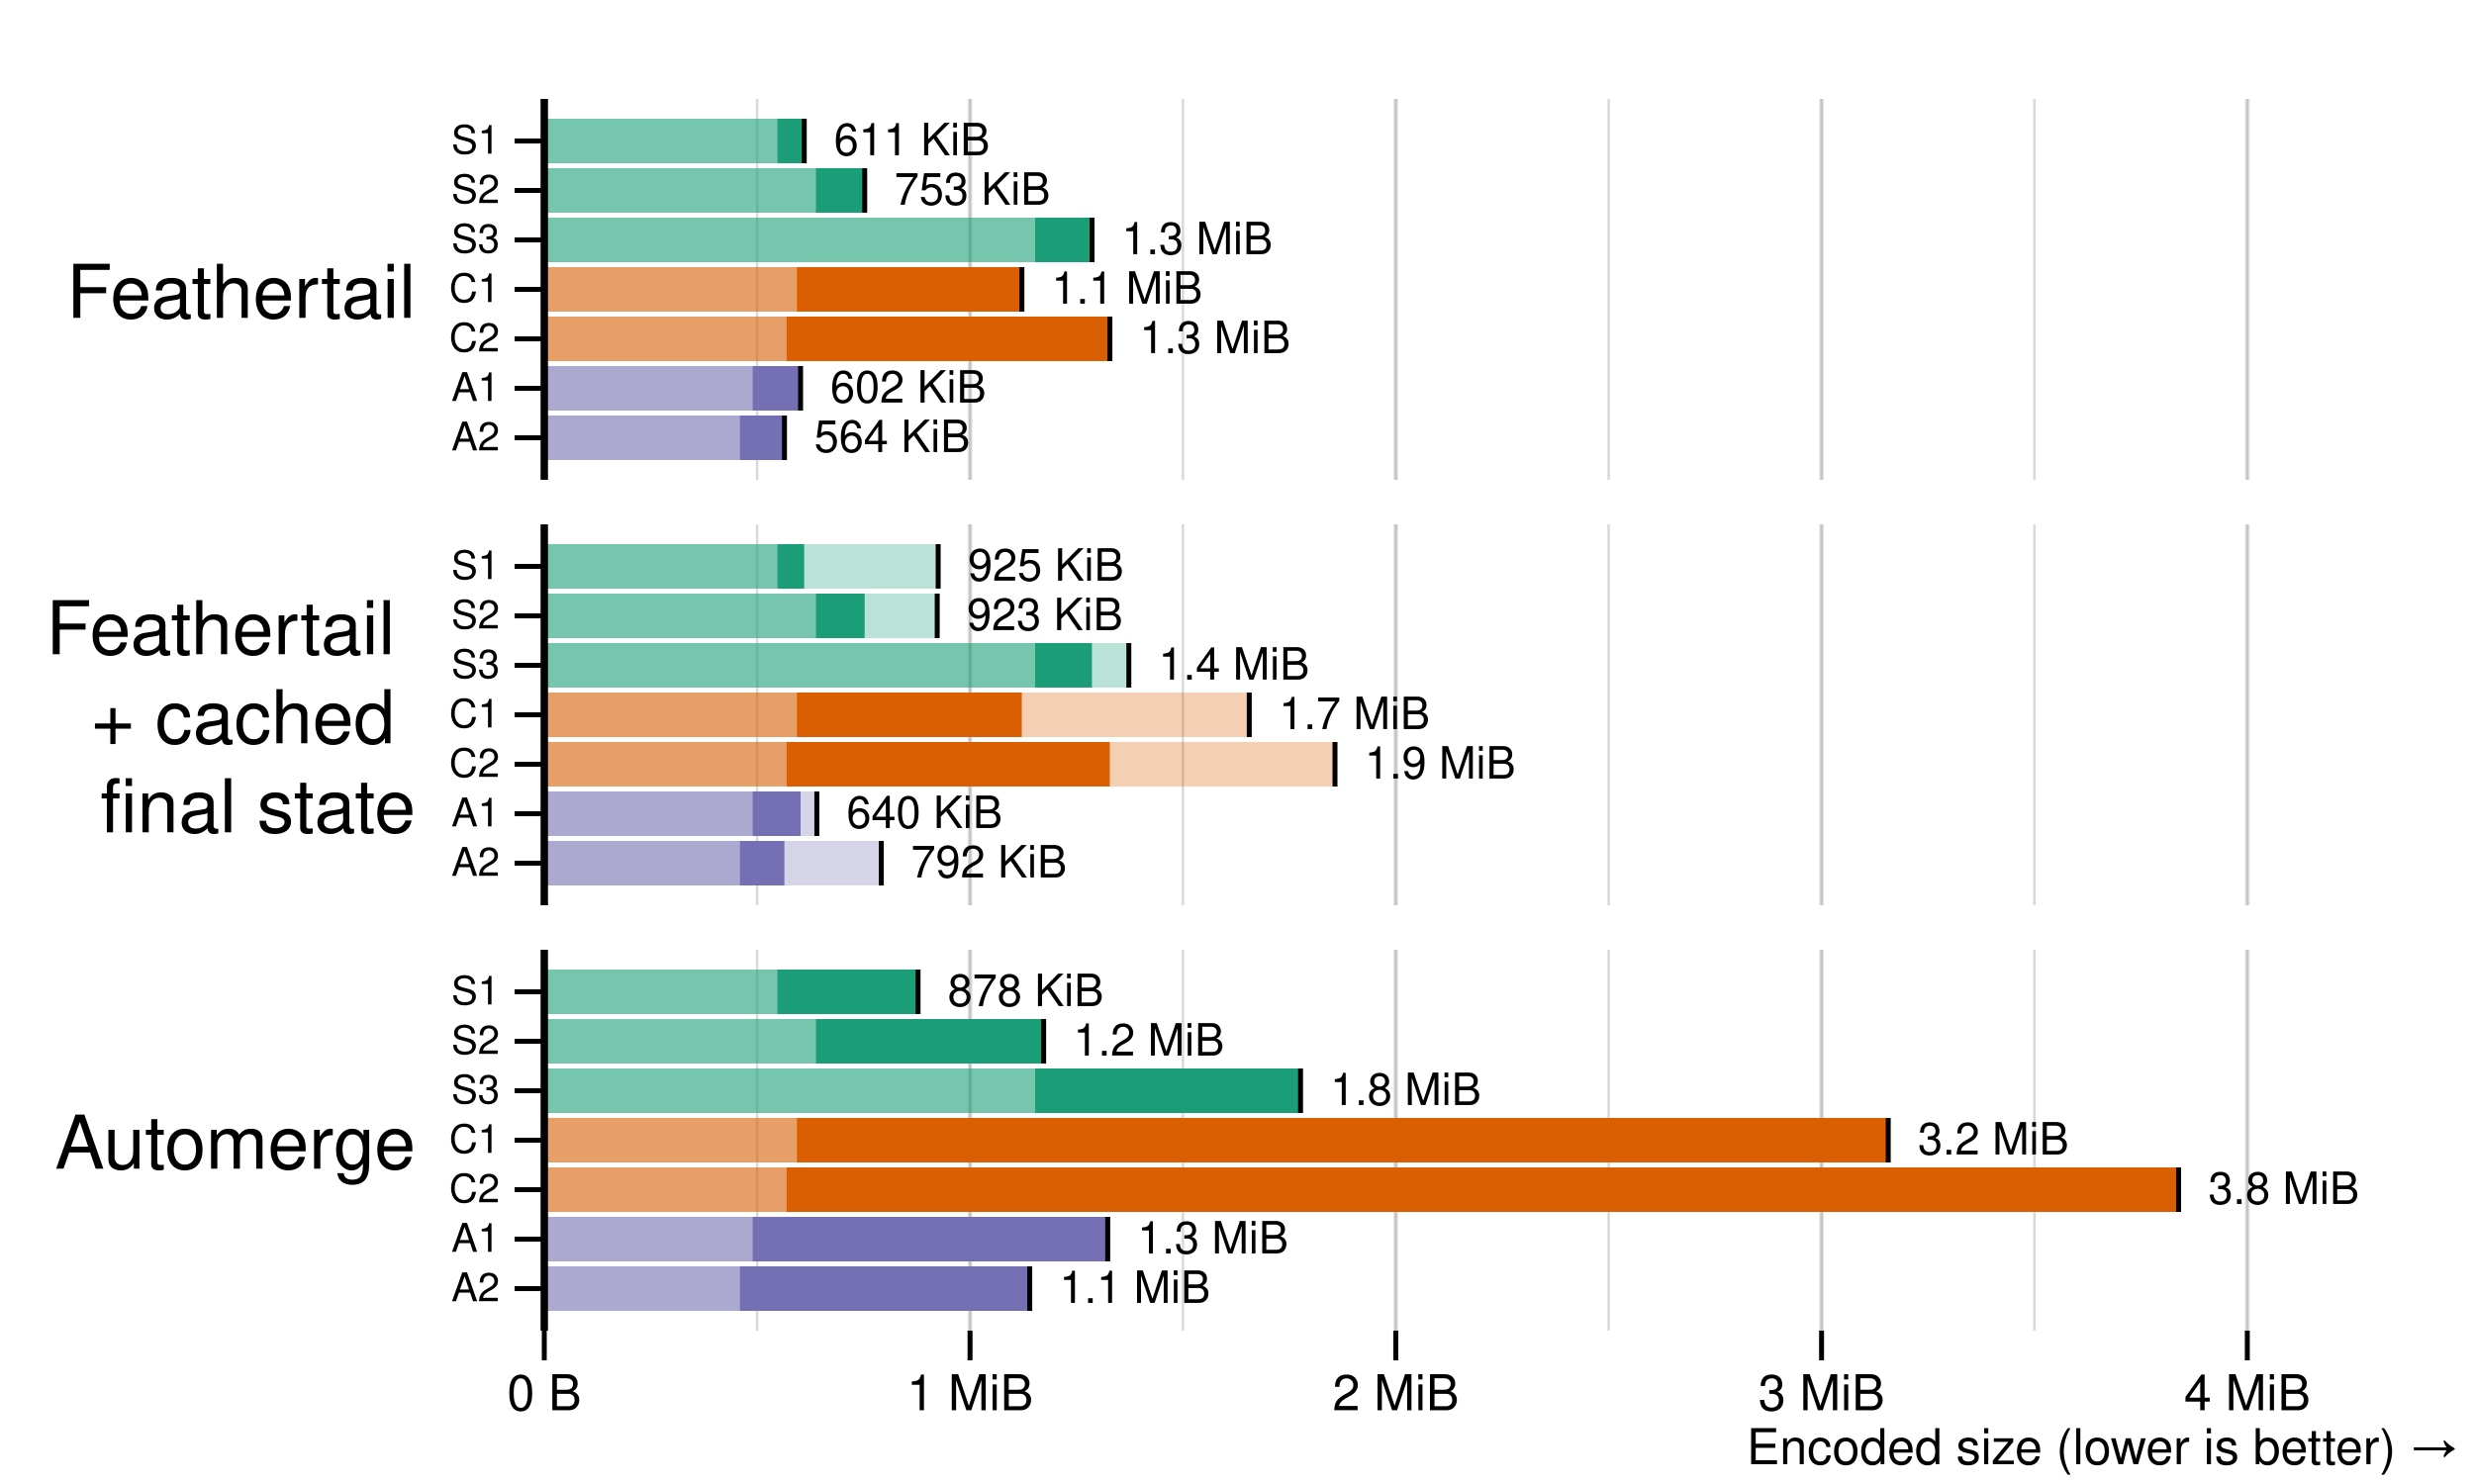
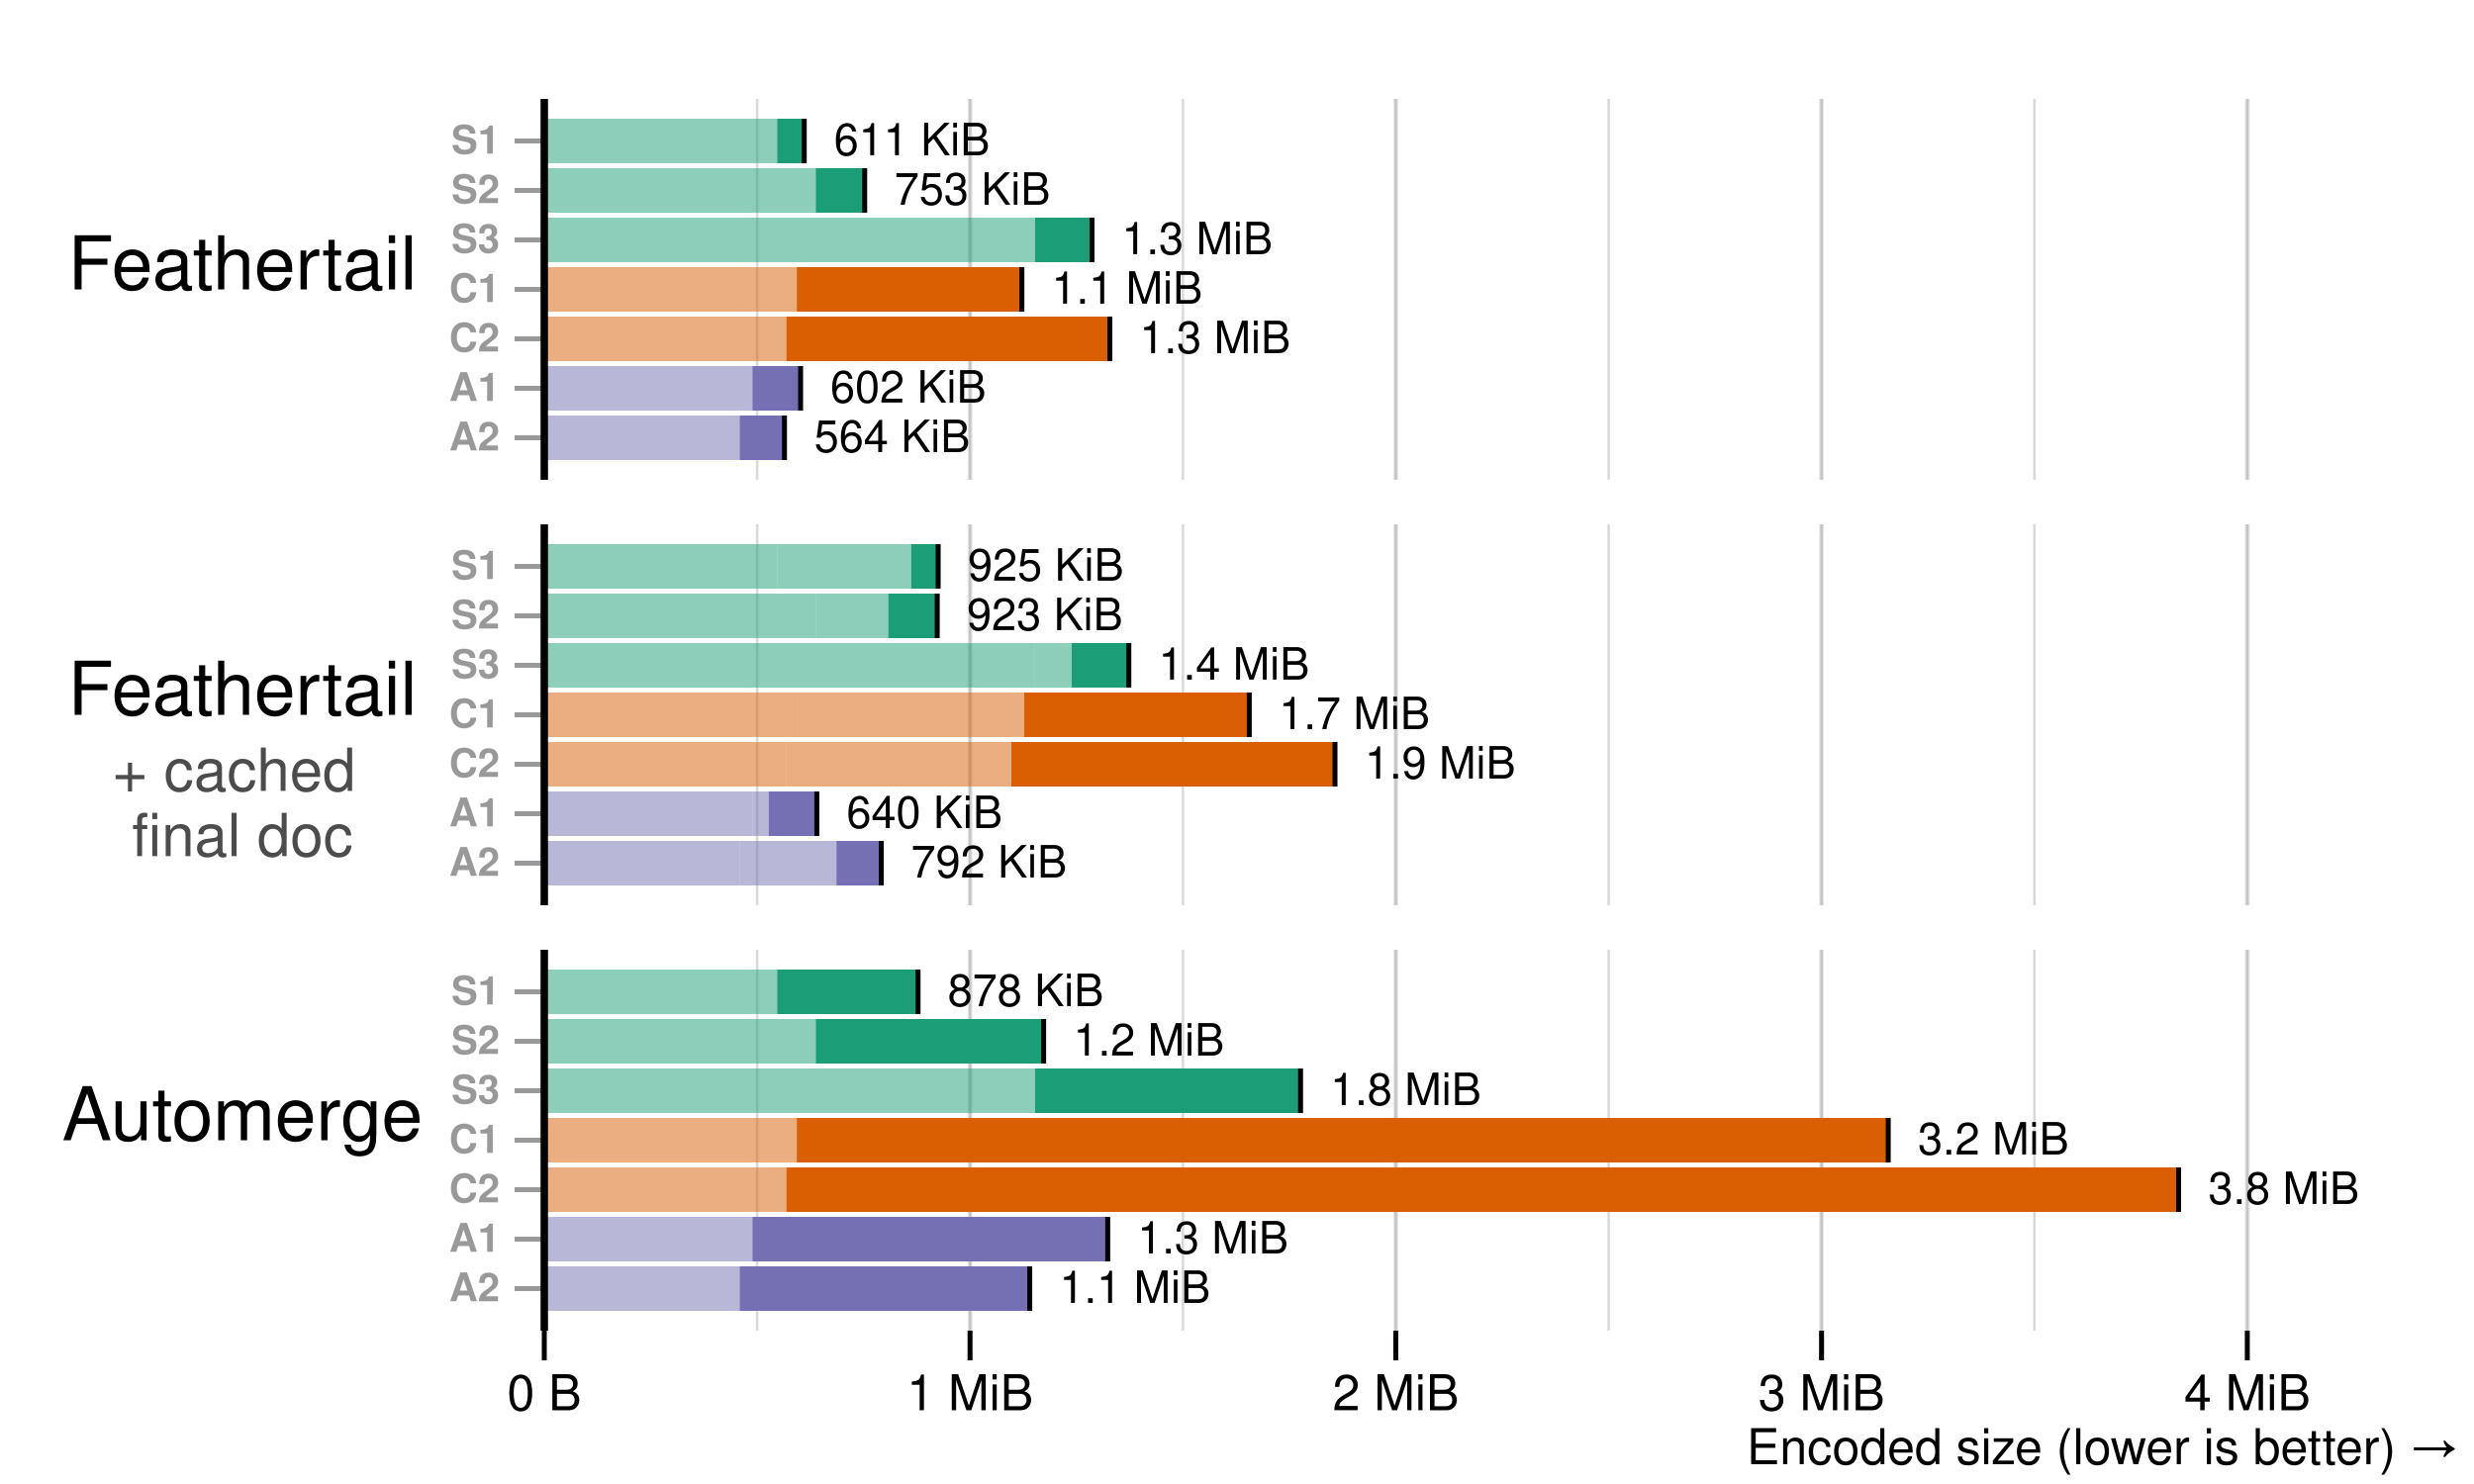
<svg xmlns="http://www.w3.org/2000/svg" class="plot-d6a7b5" fill="currentColor" font-family="system-ui, sans-serif" font-size="10" text-anchor="middle" width="500" height="300" viewBox="0 0 500 300" style="background: white; font-family: Helvetica Neue, Helvetica, Arial, sans-serif;" version="1.1">
  <style>:where(.plot-d6a7b5) {
  --plot-background: white;
  display: block;
  height: auto;
  height: intrinsic;
  max-width: 100%;
}
:where(.plot-d6a7b5 text),
:where(.plot-d6a7b5 tspan) {
  white-space: pre;
}</style>
  <g aria-label="x-grid" aria-hidden="true">
    <g stroke="currentColor" stroke-opacity="0.1" transform="translate(0,0)">
      <line x1="110" x2="110" y1="20" y2="97" />
      <line x1="196.047" x2="196.047" y1="20" y2="97" />
      <line x1="282.093" x2="282.093" y1="20" y2="97" />
      <line x1="368.14" x2="368.14" y1="20" y2="97" />
      <line x1="454.186" x2="454.186" y1="20" y2="97" />
    </g>
    <g stroke="currentColor" stroke-opacity="0.1" transform="translate(0,86)">
      <line x1="110" x2="110" y1="20" y2="97" />
      <line x1="196.047" x2="196.047" y1="20" y2="97" />
      <line x1="282.093" x2="282.093" y1="20" y2="97" />
      <line x1="368.14" x2="368.14" y1="20" y2="97" />
      <line x1="454.186" x2="454.186" y1="20" y2="97" />
    </g>
    <g stroke="currentColor" stroke-opacity="0.1" transform="translate(0,172)">
      <line x1="110" x2="110" y1="20" y2="97" />
      <line x1="196.047" x2="196.047" y1="20" y2="97" />
      <line x1="282.093" x2="282.093" y1="20" y2="97" />
      <line x1="368.14" x2="368.14" y1="20" y2="97" />
      <line x1="454.186" x2="454.186" y1="20" y2="97" />
    </g>
  </g>
  <g aria-label="x-axis tick" aria-hidden="true">
    <g fill="none" stroke="currentColor" transform="translate(0,172)">
      <path transform="translate(110,97)" d="M0,0L0,6" />
      <path transform="translate(196.0465,97)" d="M0,0L0,6" />
      <path transform="translate(282.093,97)" d="M0,0L0,6" />
      <path transform="translate(368.1395,97)" d="M0,0L0,6" />
      <path transform="translate(454.186,97)" d="M0,0L0,6" />
    </g>
  </g>
  <g aria-label="x-axis tick label" transform="translate(0,9)">
    <g font-variant="tabular-nums" transform="translate(0,172)">
      <text y="0.71em" transform="translate(110,97)">0 B</text>
      <text y="0.71em" transform="translate(196.0465,97)">1 MiB</text>
      <text y="0.71em" transform="translate(282.093,97)">2 MiB</text>
      <text y="0.71em" transform="translate(368.1395,97)">3 MiB</text>
      <text y="0.71em" transform="translate(454.186,97)">4 MiB</text>
    </g>
  </g>
  <g aria-label="x-axis label" text-anchor="end" transform="translate(17,27)">
    <text transform="translate(480,269)">Encoded size (lower is better) →</text>
  </g>
  <g aria-label="x-grid" aria-hidden="true">
    <g stroke="currentColor" stroke-width="0.5" stroke-opacity="0.15" transform="translate(0,0)">
      <line x1="110" x2="110" y1="20" y2="97" />
      <line x1="153.023" x2="153.023" y1="20" y2="97" />
      <line x1="196.047" x2="196.047" y1="20" y2="97" />
      <line x1="239.07" x2="239.07" y1="20" y2="97" />
      <line x1="282.093" x2="282.093" y1="20" y2="97" />
      <line x1="325.116" x2="325.116" y1="20" y2="97" />
      <line x1="368.14" x2="368.14" y1="20" y2="97" />
      <line x1="411.163" x2="411.163" y1="20" y2="97" />
      <line x1="454.186" x2="454.186" y1="20" y2="97" />
    </g>
    <g stroke="currentColor" stroke-width="0.5" stroke-opacity="0.15" transform="translate(0,86)">
      <line x1="110" x2="110" y1="20" y2="97" />
      <line x1="153.023" x2="153.023" y1="20" y2="97" />
      <line x1="196.047" x2="196.047" y1="20" y2="97" />
      <line x1="239.07" x2="239.07" y1="20" y2="97" />
      <line x1="282.093" x2="282.093" y1="20" y2="97" />
      <line x1="325.116" x2="325.116" y1="20" y2="97" />
      <line x1="368.14" x2="368.14" y1="20" y2="97" />
      <line x1="411.163" x2="411.163" y1="20" y2="97" />
      <line x1="454.186" x2="454.186" y1="20" y2="97" />
    </g>
    <g stroke="currentColor" stroke-width="0.5" stroke-opacity="0.15" transform="translate(0,172)">
      <line x1="110" x2="110" y1="20" y2="97" />
      <line x1="153.023" x2="153.023" y1="20" y2="97" />
      <line x1="196.047" x2="196.047" y1="20" y2="97" />
      <line x1="239.07" x2="239.07" y1="20" y2="97" />
      <line x1="282.093" x2="282.093" y1="20" y2="97" />
      <line x1="325.116" x2="325.116" y1="20" y2="97" />
      <line x1="368.14" x2="368.14" y1="20" y2="97" />
      <line x1="411.163" x2="411.163" y1="20" y2="97" />
      <line x1="454.186" x2="454.186" y1="20" y2="97" />
    </g>
  </g>
  <g aria-label="y-axis tick" aria-hidden="true" transform="translate(0,4.5)">
-     <g fill="none" stroke="currentColor" transform="translate(0,0)">
+     <g fill="none" stroke="currentColor" stroke-opacity="0.4" transform="translate(0,0)">
      <path transform="translate(110,24)" d="M0,0L-6,0" />
      <path transform="translate(110,34)" d="M0,0L-6,0" />
      <path transform="translate(110,44)" d="M0,0L-6,0" />
      <path transform="translate(110,54)" d="M0,0L-6,0" />
      <path transform="translate(110,64)" d="M0,0L-6,0" />
      <path transform="translate(110,74)" d="M0,0L-6,0" />
      <path transform="translate(110,84)" d="M0,0L-6,0" />
    </g>
-     <g fill="none" stroke="currentColor" transform="translate(0,86)">
+     <g fill="none" stroke="currentColor" stroke-opacity="0.4" transform="translate(0,86)">
      <path transform="translate(110,24)" d="M0,0L-6,0" />
      <path transform="translate(110,34)" d="M0,0L-6,0" />
      <path transform="translate(110,44)" d="M0,0L-6,0" />
      <path transform="translate(110,54)" d="M0,0L-6,0" />
      <path transform="translate(110,64)" d="M0,0L-6,0" />
      <path transform="translate(110,74)" d="M0,0L-6,0" />
      <path transform="translate(110,84)" d="M0,0L-6,0" />
    </g>
-     <g fill="none" stroke="currentColor" transform="translate(0,172)">
+     <g fill="none" stroke="currentColor" stroke-opacity="0.4" transform="translate(0,172)">
      <path transform="translate(110,24)" d="M0,0L-6,0" />
      <path transform="translate(110,34)" d="M0,0L-6,0" />
      <path transform="translate(110,44)" d="M0,0L-6,0" />
      <path transform="translate(110,54)" d="M0,0L-6,0" />
      <path transform="translate(110,64)" d="M0,0L-6,0" />
      <path transform="translate(110,74)" d="M0,0L-6,0" />
      <path transform="translate(110,84)" d="M0,0L-6,0" />
    </g>
  </g>
  <g aria-label="y-axis tick label" transform="translate(-9,4.5)">
-     <g text-anchor="end" font-size="8" transform="translate(0,0)">
+     <g fill-opacity="0.4" text-anchor="end" font-size="8" font-weight="700" transform="translate(0,0)">
      <text y="0.32em" transform="translate(110,24)">S1</text>
      <text y="0.32em" transform="translate(110,34)">S2</text>
      <text y="0.32em" transform="translate(110,44)">S3</text>
      <text y="0.32em" transform="translate(110,54)">C1</text>
      <text y="0.32em" transform="translate(110,64)">C2</text>
      <text y="0.32em" transform="translate(110,74)">A1</text>
      <text y="0.32em" transform="translate(110,84)">A2</text>
    </g>
-     <g text-anchor="end" font-size="8" transform="translate(0,86)">
+     <g fill-opacity="0.4" text-anchor="end" font-size="8" font-weight="700" transform="translate(0,86)">
      <text y="0.32em" transform="translate(110,24)">S1</text>
      <text y="0.32em" transform="translate(110,34)">S2</text>
      <text y="0.32em" transform="translate(110,44)">S3</text>
      <text y="0.32em" transform="translate(110,54)">C1</text>
      <text y="0.32em" transform="translate(110,64)">C2</text>
      <text y="0.32em" transform="translate(110,74)">A1</text>
      <text y="0.32em" transform="translate(110,84)">A2</text>
    </g>
-     <g text-anchor="end" font-size="8" transform="translate(0,172)">
+     <g fill-opacity="0.4" text-anchor="end" font-size="8" font-weight="700" transform="translate(0,172)">
      <text y="0.32em" transform="translate(110,24)">S1</text>
      <text y="0.32em" transform="translate(110,34)">S2</text>
      <text y="0.32em" transform="translate(110,44)">S3</text>
      <text y="0.32em" transform="translate(110,54)">C1</text>
      <text y="0.32em" transform="translate(110,64)">C2</text>
      <text y="0.32em" transform="translate(110,74)">A1</text>
      <text y="0.32em" transform="translate(110,84)">A2</text>
    </g>
  </g>
  <g aria-label="bar">
    <g transform="translate(0,0)">
-       <rect x="110" width="47.063" y="24" height="9" fill="#1b9e77" fill-opacity="0.6" />
-       <rect x="110" width="54.854" y="34" height="9" fill="#1b9e77" fill-opacity="0.6" />
-       <rect x="110" width="99.154" y="44" height="9" fill="#1b9e77" fill-opacity="0.6" />
-       <rect x="110" width="51.026" y="54" height="9" fill="#d95f02" fill-opacity="0.6" />
-       <rect x="110" width="48.911" y="64" height="9" fill="#d95f02" fill-opacity="0.6" />
-       <rect x="110" width="42.057" y="74" height="9" fill="#7570b3" fill-opacity="0.6" />
-       <rect x="110" width="39.476" y="84" height="9" fill="#7570b3" fill-opacity="0.6" />
+       <rect x="110" width="47.063" y="24" height="9" fill="#1b9e77" fill-opacity="0.5" />
+       <rect x="110" width="54.854" y="34" height="9" fill="#1b9e77" fill-opacity="0.5" />
+       <rect x="110" width="99.154" y="44" height="9" fill="#1b9e77" fill-opacity="0.5" />
+       <rect x="110" width="51.026" y="54" height="9" fill="#d95f02" fill-opacity="0.5" />
+       <rect x="110" width="48.911" y="64" height="9" fill="#d95f02" fill-opacity="0.5" />
+       <rect x="110" width="42.057" y="74" height="9" fill="#7570b3" fill-opacity="0.5" />
+       <rect x="110" width="39.476" y="84" height="9" fill="#7570b3" fill-opacity="0.5" />
      <rect x="157.063" width="5.476" y="24" height="9" fill="#1b9e77" fill-opacity="1" />
      <rect x="164.854" width="9.906" y="34" height="9" fill="#1b9e77" fill-opacity="1" />
      <rect x="209.154" width="11.548" y="44" height="9" fill="#1b9e77" fill-opacity="1" />
      <rect x="161.026" width="45.5" y="54" height="9" fill="#d95f02" fill-opacity="1" />
      <rect x="158.911" width="65.401" y="64" height="9" fill="#d95f02" fill-opacity="1" />
      <rect x="152.057" width="9.744" y="74" height="9" fill="#7570b3" fill-opacity="1" />
      <rect x="149.476" width="9.07" y="84" height="9" fill="#7570b3" fill-opacity="1" />
    </g>
    <g transform="translate(0,86)">
-       <rect x="110" width="47.063" y="24" height="9" fill="#1b9e77" fill-opacity="0.6" />
-       <rect x="110" width="54.854" y="34" height="9" fill="#1b9e77" fill-opacity="0.6" />
-       <rect x="110" width="99.154" y="44" height="9" fill="#1b9e77" fill-opacity="0.6" />
-       <rect x="110" width="51.026" y="54" height="9" fill="#d95f02" fill-opacity="0.6" />
-       <rect x="110" width="48.911" y="64" height="9" fill="#d95f02" fill-opacity="0.6" />
-       <rect x="110" width="42.057" y="74" height="9" fill="#7570b3" fill-opacity="0.6" />
-       <rect x="110" width="39.476" y="84" height="9" fill="#7570b3" fill-opacity="0.6" />
-       <rect x="157.063" width="5.476" y="24" height="9" fill="#1b9e77" fill-opacity="1" />
-       <rect x="164.854" width="9.906" y="34" height="9" fill="#1b9e77" fill-opacity="1" />
-       <rect x="209.154" width="11.548" y="44" height="9" fill="#1b9e77" fill-opacity="1" />
-       <rect x="161.026" width="45.5" y="54" height="9" fill="#d95f02" fill-opacity="1" />
-       <rect x="158.911" width="65.401" y="64" height="9" fill="#d95f02" fill-opacity="1" />
-       <rect x="152.057" width="9.744" y="74" height="9" fill="#7570b3" fill-opacity="1" />
-       <rect x="149.476" width="9.07" y="84" height="9" fill="#7570b3" fill-opacity="1" />
-       <rect x="162.539" width="27.066" y="24" height="9" fill="#1b9e77" fill-opacity="0.3" />
-       <rect x="174.76" width="14.654" y="34" height="9" fill="#1b9e77" fill-opacity="0.3" />
-       <rect x="220.702" width="7.438" y="44" height="9" fill="#1b9e77" fill-opacity="0.3" />
-       <rect x="206.525" width="45.953" y="54" height="9" fill="#d95f02" fill-opacity="0.3" />
-       <rect x="224.312" width="45.493" y="64" height="9" fill="#d95f02" fill-opacity="0.3" />
-       <rect x="161.801" width="3.282" y="74" height="9" fill="#7570b3" fill-opacity="0.3" />
-       <rect x="158.546" width="19.563" y="84" height="9" fill="#7570b3" fill-opacity="0.3" />
+       <rect x="110" width="47.063" y="24" height="9" fill="#1b9e77" fill-opacity="0.5" />
+       <rect x="110" width="54.854" y="34" height="9" fill="#1b9e77" fill-opacity="0.5" />
+       <rect x="110" width="99.154" y="44" height="9" fill="#1b9e77" fill-opacity="0.5" />
+       <rect x="110" width="51.026" y="54" height="9" fill="#d95f02" fill-opacity="0.5" />
+       <rect x="110" width="48.911" y="64" height="9" fill="#d95f02" fill-opacity="0.5" />
+       <rect x="110" width="42.057" y="74" height="9" fill="#7570b3" fill-opacity="0.5" />
+       <rect x="110" width="39.476" y="84" height="9" fill="#7570b3" fill-opacity="0.5" />
+       <rect x="157.063" width="27.066" y="24" height="9" fill="#1b9e77" fill-opacity="0.5" />
+       <rect x="164.854" width="14.654" y="34" height="9" fill="#1b9e77" fill-opacity="0.5" />
+       <rect x="209.154" width="7.438" y="44" height="9" fill="#1b9e77" fill-opacity="0.5" />
+       <rect x="161.026" width="45.953" y="54" height="9" fill="#d95f02" fill-opacity="0.5" />
+       <rect x="158.911" width="45.493" y="64" height="9" fill="#d95f02" fill-opacity="0.5" />
+       <rect x="152.057" width="3.282" y="74" height="9" fill="#7570b3" fill-opacity="0.5" />
+       <rect x="149.476" width="19.563" y="84" height="9" fill="#7570b3" fill-opacity="0.5" />
+       <rect x="184.129" width="5.476" y="24" height="9" fill="#1b9e77" fill-opacity="1" />
+       <rect x="179.508" width="9.906" y="34" height="9" fill="#1b9e77" fill-opacity="1" />
+       <rect x="216.592" width="11.548" y="44" height="9" fill="#1b9e77" fill-opacity="1" />
+       <rect x="206.979" width="45.5" y="54" height="9" fill="#d95f02" fill-opacity="1" />
+       <rect x="204.404" width="65.401" y="64" height="9" fill="#d95f02" fill-opacity="1" />
+       <rect x="155.339" width="9.744" y="74" height="9" fill="#7570b3" fill-opacity="1" />
+       <rect x="169.039" width="9.07" y="84" height="9" fill="#7570b3" fill-opacity="1" />
    </g>
    <g transform="translate(0,172)">
-       <rect x="110" width="47.063" y="24" height="9" fill="#1b9e77" fill-opacity="0.6" />
-       <rect x="110" width="54.854" y="34" height="9" fill="#1b9e77" fill-opacity="0.6" />
-       <rect x="110" width="99.154" y="44" height="9" fill="#1b9e77" fill-opacity="0.6" />
-       <rect x="110" width="51.026" y="54" height="9" fill="#d95f02" fill-opacity="0.6" />
-       <rect x="110" width="48.911" y="64" height="9" fill="#d95f02" fill-opacity="0.6" />
-       <rect x="110" width="42.057" y="74" height="9" fill="#7570b3" fill-opacity="0.6" />
-       <rect x="110" width="39.476" y="84" height="9" fill="#7570b3" fill-opacity="0.6" />
+       <rect x="110" width="47.063" y="24" height="9" fill="#1b9e77" fill-opacity="0.5" />
+       <rect x="110" width="54.854" y="34" height="9" fill="#1b9e77" fill-opacity="0.5" />
+       <rect x="110" width="99.154" y="44" height="9" fill="#1b9e77" fill-opacity="0.5" />
+       <rect x="110" width="51.026" y="54" height="9" fill="#d95f02" fill-opacity="0.5" />
+       <rect x="110" width="48.911" y="64" height="9" fill="#d95f02" fill-opacity="0.5" />
+       <rect x="110" width="42.057" y="74" height="9" fill="#7570b3" fill-opacity="0.5" />
+       <rect x="110" width="39.476" y="84" height="9" fill="#7570b3" fill-opacity="0.5" />
      <rect x="157.063" width="28.477" y="24" height="9" fill="#1b9e77" fill-opacity="1" />
      <rect x="164.854" width="46.071" y="34" height="9" fill="#1b9e77" fill-opacity="1" />
      <rect x="209.154" width="53.692" y="44" height="9" fill="#1b9e77" fill-opacity="1" />
      <rect x="161.026" width="220.587" y="54" height="9" fill="#d95f02" fill-opacity="1" />
      <rect x="158.911" width="281.394" y="64" height="9" fill="#d95f02" fill-opacity="1" />
      <rect x="152.057" width="71.819" y="74" height="9" fill="#7570b3" fill-opacity="1" />
      <rect x="149.476" width="58.641" y="84" height="9" fill="#7570b3" fill-opacity="1" />
    </g>
  </g>
-   <g aria-label="fy-axis tick label" transform="translate(-26,0)">
-     <g text-anchor="end" font-size="15px" transform="translate(0,0)">
-       <text y="0.384em" transform="translate(110,58.5)">Feathertail</text>
-     </g>
-     <g text-anchor="end" font-size="15px" transform="translate(0,86)">
+   <g aria-label="fy-axis tick label" transform="translate(-61,0)">
+     <g font-size="15px" transform="translate(0,0)">
+       <text transform="translate(110,58.5)">Feathertail</text>
+     </g>
+     <g font-size="15px" transform="translate(0,86)">
+       <text transform="translate(110,58.5)">Feathertail</text>
+     </g>
+     <g font-size="15px" transform="translate(0,172)">
+       <text transform="translate(110,58.5)">Automerge</text>
+     </g>
+   </g>
+   <g aria-label="fy-axis tick label" transform="translate(-61,6)">
+     <g fill-opacity="0.7" font-size="12" transform="translate(0,86)">
      <text transform="translate(110,58.5)">
-         <tspan x="0" y="-0.816em">Feathertail</tspan>
-         <tspan x="0" dy="1.2em">+ cached</tspan>
-         <tspan x="0" dy="1.2em">final state</tspan>
+         <tspan x="0" y="0.781em">+ cached</tspan>
+         <tspan x="0" dy="1.1em">final doc</tspan>
      </text>
-     </g>
-     <g text-anchor="end" font-size="15px" transform="translate(0,172)">
-       <text y="0.384em" transform="translate(110,58.5)">Automerge</text>
    </g>
  </g>
  <g aria-label="tick">
    <g stroke="currentColor" transform="translate(0,0)">
      <line x1="162.539" x2="162.539" y1="24" y2="33" />
      <line x1="174.76" x2="174.76" y1="34" y2="43" />
      <line x1="220.702" x2="220.702" y1="44" y2="53" />
      <line x1="206.525" x2="206.525" y1="54" y2="63" />
      <line x1="224.312" x2="224.312" y1="64" y2="73" />
      <line x1="161.801" x2="161.801" y1="74" y2="83" />
      <line x1="158.546" x2="158.546" y1="84" y2="93" />
    </g>
    <g stroke="currentColor" transform="translate(0,86)">
      <line x1="189.605" x2="189.605" y1="24" y2="33" />
      <line x1="189.414" x2="189.414" y1="34" y2="43" />
      <line x1="228.14" x2="228.14" y1="44" y2="53" />
      <line x1="252.479" x2="252.479" y1="54" y2="63" />
      <line x1="269.805" x2="269.805" y1="64" y2="73" />
      <line x1="165.083" x2="165.083" y1="74" y2="83" />
      <line x1="178.109" x2="178.109" y1="84" y2="93" />
    </g>
    <g stroke="currentColor" transform="translate(0,172)">
      <line x1="185.539" x2="185.539" y1="24" y2="33" />
      <line x1="210.925" x2="210.925" y1="34" y2="43" />
      <line x1="262.845" x2="262.845" y1="44" y2="53" />
      <line x1="381.613" x2="381.613" y1="54" y2="63" />
      <line x1="440.305" x2="440.305" y1="64" y2="73" />
      <line x1="223.875" x2="223.875" y1="74" y2="83" />
      <line x1="208.117" x2="208.117" y1="84" y2="93" />
    </g>
  </g>
  <g aria-label="text" transform="translate(6,4.5)">
    <g fill="black" text-anchor="start" font-size="9" transform="translate(0,0)">
      <text y="0.32em" transform="translate(162.5387,24)">611 KiB</text>
      <text y="0.32em" transform="translate(174.7597,34)">753 KiB</text>
      <text y="0.32em" transform="translate(220.7019,44)">1.3 MiB</text>
      <text y="0.32em" transform="translate(206.5254,54)">1.1 MiB</text>
      <text y="0.32em" transform="translate(224.312,64)">1.3 MiB</text>
      <text y="0.32em" transform="translate(161.8007,74)">602 KiB</text>
      <text y="0.32em" transform="translate(158.5465,84)">564 KiB</text>
    </g>
    <g fill="black" text-anchor="start" font-size="9" transform="translate(0,86)">
      <text y="0.32em" transform="translate(189.6052,24)">925 KiB</text>
      <text y="0.32em" transform="translate(189.414,34)">923 KiB</text>
      <text y="0.32em" transform="translate(228.14,44)">1.4 MiB</text>
      <text y="0.32em" transform="translate(252.4786,54)">1.7 MiB</text>
      <text y="0.32em" transform="translate(269.8048,64)">1.9 MiB</text>
      <text y="0.32em" transform="translate(165.0827,74)">640 KiB</text>
      <text y="0.32em" transform="translate(178.1093,84)">792 KiB</text>
    </g>
    <g fill="black" text-anchor="start" font-size="9" transform="translate(0,172)">
      <text y="0.32em" transform="translate(185.5395,24)">878 KiB</text>
      <text y="0.32em" transform="translate(210.9249,34)">1.2 MiB</text>
      <text y="0.32em" transform="translate(262.8455,44)">1.8 MiB</text>
      <text y="0.32em" transform="translate(381.6129,54)">3.2 MiB</text>
      <text y="0.32em" transform="translate(440.3046,64)">3.8 MiB</text>
      <text y="0.32em" transform="translate(223.8752,74)">1.3 MiB</text>
      <text y="0.32em" transform="translate(208.1172,84)">1.1 MiB</text>
    </g>
  </g>
  <g aria-label="rule">
    <g stroke="currentColor" stroke-width="1.5" transform="translate(0,0)">
      <line x1="110" x2="110" y1="20" y2="97" />
    </g>
    <g stroke="currentColor" stroke-width="1.5" transform="translate(0,86)">
      <line x1="110" x2="110" y1="20" y2="97" />
    </g>
    <g stroke="currentColor" stroke-width="1.5" transform="translate(0,172)">
      <line x1="110" x2="110" y1="20" y2="97" />
    </g>
  </g>
</svg>
